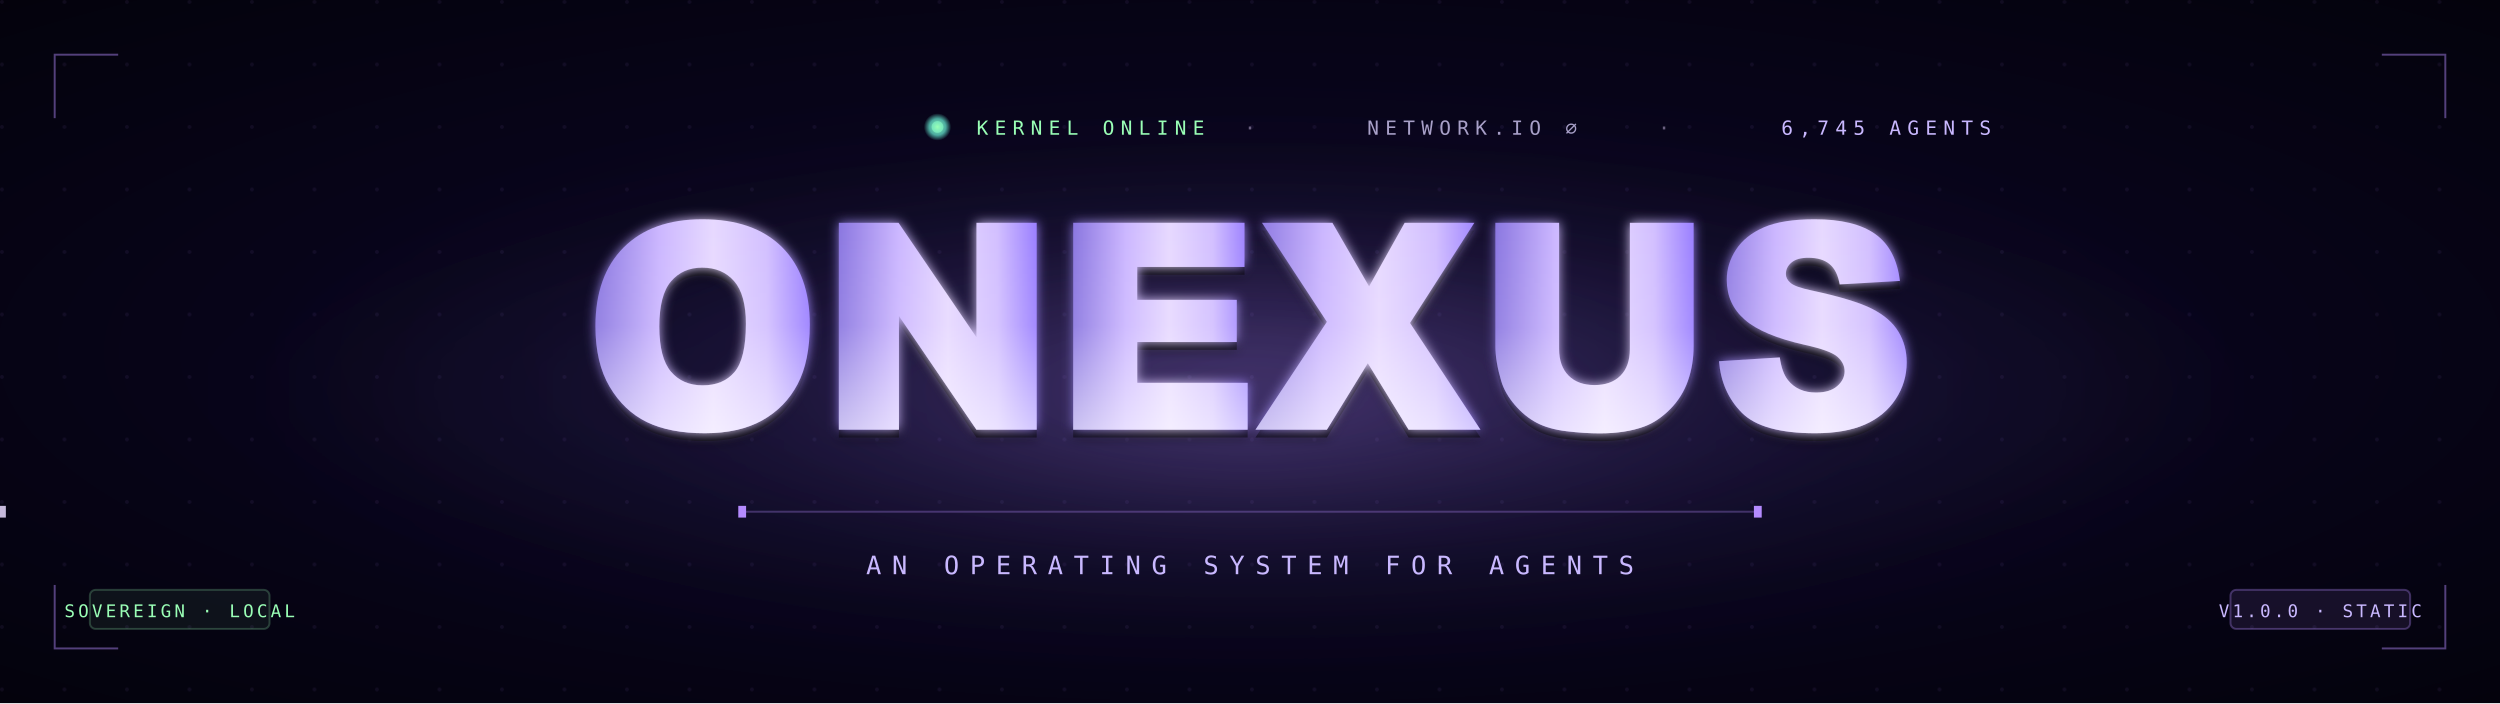
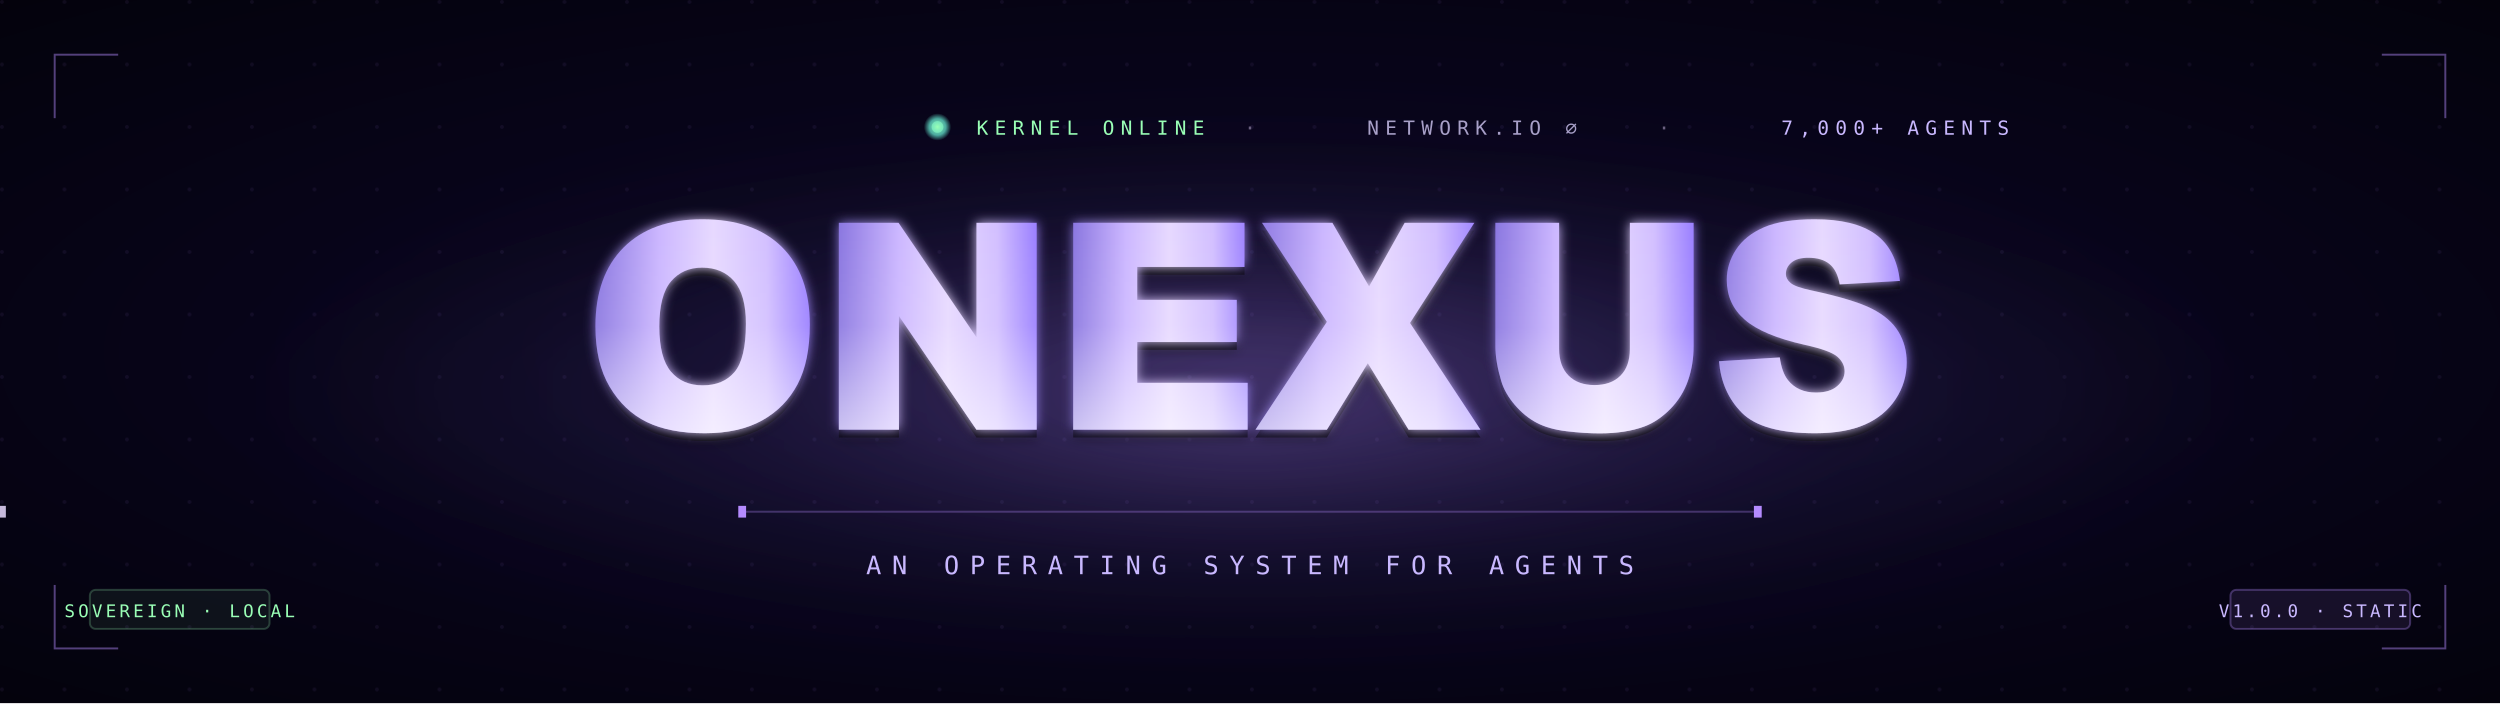
<svg xmlns="http://www.w3.org/2000/svg" viewBox="0 0 1280 360" role="img" aria-label="ONEXUS — the operating system for agents" preserveAspectRatio="xMidYMid meet">
  <defs>
    <radialGradient id="canvas" cx="50%" cy="50%" r="75%">
      <stop offset="0%" stop-color="#0c0820" />
      <stop offset="55%" stop-color="#070418" />
      <stop offset="100%" stop-color="#03020a" />
    </radialGradient>
    <linearGradient id="word" x1="0%" y1="0%" x2="100%" y2="0%">
      <stop offset="0%" stop-color="#8a76e0" />
      <stop offset="30%" stop-color="#cbb6ff" />
      <stop offset="55%" stop-color="#e7d9ff" />
      <stop offset="80%" stop-color="#d2bfff" />
      <stop offset="100%" stop-color="#9a7fff" />
    </linearGradient>
    <linearGradient id="top-hi" x1="50%" y1="0%" x2="50%" y2="100%">
      <stop offset="0%" stop-color="rgba(255,255,255,0.65)" />
      <stop offset="50%" stop-color="rgba(255,255,255,0.10)" />
      <stop offset="100%" stop-color="rgba(255,255,255,0)" />
    </linearGradient>
    <radialGradient id="halo" cx="50%" cy="50%" r="50%">
      <stop offset="0%" stop-color="rgba(180,139,255,0.45)" />
      <stop offset="55%" stop-color="rgba(122, 95,212,0.13)" />
      <stop offset="100%" stop-color="rgba(122, 95,212,0)" />
    </radialGradient>
    <filter id="halo-blur" x="-20%" y="-20%" width="140%" height="140%">
      <feGaussianBlur stdDeviation="30" />
    </filter>
    <filter id="word-glow" x="-10%" y="-30%" width="120%" height="160%">
      <feGaussianBlur stdDeviation="3" result="b" />
      <feMerge>
        <feMergeNode in="b" />
        <feMergeNode in="SourceGraphic" />
      </feMerge>
    </filter>
    <radialGradient id="pulse" cx="50%" cy="50%" r="50%">
      <stop offset="0%" stop-color="#9affb6" stop-opacity="1" />
      <stop offset="60%" stop-color="#5cd4c0" stop-opacity="0.8" />
      <stop offset="100%" stop-color="#5cd4c0" stop-opacity="0" />
    </radialGradient>
    <pattern id="dots" x="0" y="0" width="32" height="32" patternUnits="userSpaceOnUse">
      <circle cx="1" cy="1" r="1" fill="rgba(180,139,255,0.07)" />
    </pattern>
  </defs>
  <rect width="1280" height="360" fill="url(#canvas)" />
  <rect width="1280" height="360" fill="url(#dots)" />
  <ellipse cx="640" cy="200" rx="520" ry="120" fill="url(#halo)" filter="url(#halo-blur)" />
  <g stroke="rgba(180,139,255,0.45)" stroke-width="1" fill="none" stroke-linecap="square">
    <path d="M28 28 L28 60 M28 28 L60 28" />
    <path d="M1252 28 L1252 60 M1252 28 L1220 28" />
    <path d="M28 332 L28 300 M28 332 L60 332" />
    <path d="M1252 332 L1252 300 M1252 332 L1220 332" />
  </g>
  <g font-family="ui-monospace,'JetBrains Mono','SF Mono',Menlo,monospace" font-size="10" letter-spacing="0.32em">
    <circle cx="480" cy="65" r="3" fill="#9affb6" />
    <circle cx="480" cy="65" r="7" fill="url(#pulse)">
      <animate attributeName="r" values="5;9;5" dur="2.4s" repeatCount="indefinite" />
      <animate attributeName="opacity" values="0.9;0.2;0.9" dur="2.4s" repeatCount="indefinite" />
    </circle>
    <text x="500" y="69" text-anchor="start" fill="#9affb6">KERNEL ONLINE</text>
    <text x="640" y="69" text-anchor="middle" fill="#6b6080">·</text>
    <text x="700" y="69" text-anchor="start" fill="#a8a0c8">NETWORK.IO  ∅</text>
    <text x="852" y="69" text-anchor="middle" fill="#6b6080">·</text>
-     <text x="912" y="69" text-anchor="start" fill="#c9b8ff">6,745 AGENTS</text>
+     <text x="912" y="69" text-anchor="start" fill="#c9b8ff">7,000+ AGENTS</text>
  </g>
  <g fill="rgba(0,0,0,0.55)" transform="translate(0 4)" filter="url(#word-glow)">
    <g transform="translate(298.13 220.00) scale(0.072266 -0.072266)">
      <path d="M93 732Q93 1091 293.0 1291.0Q493 1491 850 1491Q1216 1491 1414.0 1294.5Q1612 1098 1612 744Q1612 487 1525.5 322.5Q1439 158 1275.5 66.5Q1112 -25 868 -25Q620 -25 457.5 54.0Q295 133 194.0 304.0Q93 475 93 732ZM546 730Q546 508 628.5 411.0Q711 314 853 314Q999 314 1079.0 409.0Q1159 504 1159 750Q1159 957 1075.5 1052.5Q992 1148 849 1148Q712 1148 629.0 1051.0Q546 954 546 730Z" />
    </g>
    <g transform="translate(418.42 220.00) scale(0.072266 -0.072266)">
      <path d="M153 1466H576L1128 655V1466H1555V0H1128L579 805V0H153Z" />
    </g>
    <g transform="translate(538.70 220.00) scale(0.072266 -0.072266)">
      <path d="M149 1466H1363V1153H603V920H1308V621H603V332H1385V0H149Z" />
    </g>
    <g transform="translate(642.58 220.00) scale(0.072266 -0.072266)">
      <path d="M49 1466H548L808 1015L1060 1466H1554L1098 756L1597 0H1088L799 471L509 0H3L509 764Z" />
    </g>
    <g transform="translate(754.70 220.00) scale(0.072266 -0.072266)">
      <path d="M1104 1466H1556V592Q1556 462 1515.5 346.5Q1475 231 1388.5 144.5Q1302 58 1207 23Q1075 -26 890 -26Q783 -26 656.5 -11.0Q530 4 445.0 48.5Q360 93 289.5 175.0Q219 257 193 344Q151 484 151 592V1466H603V571Q603 451 669.5 383.5Q736 316 854 316Q971 316 1037.5 382.5Q1104 449 1104 571Z" />
    </g>
    <g transform="translate(874.99 220.00) scale(0.072266 -0.072266)">
      <path d="M71 485 502 512Q516 407 559 352Q629 263 759 263Q856 263 908.5 308.5Q961 354 961 414Q961 471 911 516Q861 561 679 601Q381 668 254 779Q126 890 126 1062Q126 1175 191.5 1275.5Q257 1376 388.5 1433.5Q520 1491 749 1491Q1030 1491 1177.5 1386.5Q1325 1282 1353 1054L926 1029Q909 1128 854.5 1173.0Q800 1218 704 1218Q625 1218 585.0 1184.5Q545 1151 545 1103Q545 1068 578 1040Q610 1011 730 986Q1027 922 1155.5 856.5Q1284 791 1342.5 694.0Q1401 597 1401 477Q1401 336 1323.0 217.0Q1245 98 1105.0 36.5Q965 -25 752 -25Q378 -25 234.0 119.0Q90 263 71 485Z" />
    </g>
  </g>
  <g fill="url(#word)" filter="url(#word-glow)">
    <g transform="translate(298.13 220.00) scale(0.072266 -0.072266)">
      <path d="M93 732Q93 1091 293.0 1291.0Q493 1491 850 1491Q1216 1491 1414.0 1294.5Q1612 1098 1612 744Q1612 487 1525.5 322.5Q1439 158 1275.5 66.5Q1112 -25 868 -25Q620 -25 457.5 54.0Q295 133 194.0 304.0Q93 475 93 732ZM546 730Q546 508 628.5 411.0Q711 314 853 314Q999 314 1079.0 409.0Q1159 504 1159 750Q1159 957 1075.5 1052.5Q992 1148 849 1148Q712 1148 629.0 1051.0Q546 954 546 730Z" />
    </g>
    <g transform="translate(418.42 220.00) scale(0.072266 -0.072266)">
      <path d="M153 1466H576L1128 655V1466H1555V0H1128L579 805V0H153Z" />
    </g>
    <g transform="translate(538.70 220.00) scale(0.072266 -0.072266)">
      <path d="M149 1466H1363V1153H603V920H1308V621H603V332H1385V0H149Z" />
    </g>
    <g transform="translate(642.58 220.00) scale(0.072266 -0.072266)">
      <path d="M49 1466H548L808 1015L1060 1466H1554L1098 756L1597 0H1088L799 471L509 0H3L509 764Z" />
    </g>
    <g transform="translate(754.70 220.00) scale(0.072266 -0.072266)">
      <path d="M1104 1466H1556V592Q1556 462 1515.5 346.5Q1475 231 1388.5 144.5Q1302 58 1207 23Q1075 -26 890 -26Q783 -26 656.5 -11.0Q530 4 445.0 48.5Q360 93 289.5 175.0Q219 257 193 344Q151 484 151 592V1466H603V571Q603 451 669.5 383.5Q736 316 854 316Q971 316 1037.5 382.5Q1104 449 1104 571Z" />
    </g>
    <g transform="translate(874.99 220.00) scale(0.072266 -0.072266)">
      <path d="M71 485 502 512Q516 407 559 352Q629 263 759 263Q856 263 908.5 308.5Q961 354 961 414Q961 471 911 516Q861 561 679 601Q381 668 254 779Q126 890 126 1062Q126 1175 191.5 1275.5Q257 1376 388.5 1433.5Q520 1491 749 1491Q1030 1491 1177.5 1386.5Q1325 1282 1353 1054L926 1029Q909 1128 854.5 1173.0Q800 1218 704 1218Q625 1218 585.0 1184.5Q545 1151 545 1103Q545 1068 578 1040Q610 1011 730 986Q1027 922 1155.5 856.5Q1284 791 1342.5 694.0Q1401 597 1401 477Q1401 336 1323.0 217.0Q1245 98 1105.0 36.5Q965 -25 752 -25Q378 -25 234.0 119.0Q90 263 71 485Z" />
    </g>
  </g>
  <g fill="url(#top-hi)" style="mix-blend-mode:screen" opacity="0.85">
    <g transform="translate(298.13 220.00) scale(0.072266 -0.072266)">
      <path d="M93 732Q93 1091 293.0 1291.0Q493 1491 850 1491Q1216 1491 1414.0 1294.5Q1612 1098 1612 744Q1612 487 1525.5 322.5Q1439 158 1275.5 66.5Q1112 -25 868 -25Q620 -25 457.5 54.0Q295 133 194.0 304.0Q93 475 93 732ZM546 730Q546 508 628.5 411.0Q711 314 853 314Q999 314 1079.0 409.0Q1159 504 1159 750Q1159 957 1075.5 1052.5Q992 1148 849 1148Q712 1148 629.0 1051.0Q546 954 546 730Z" />
    </g>
    <g transform="translate(418.42 220.00) scale(0.072266 -0.072266)">
      <path d="M153 1466H576L1128 655V1466H1555V0H1128L579 805V0H153Z" />
    </g>
    <g transform="translate(538.70 220.00) scale(0.072266 -0.072266)">
      <path d="M149 1466H1363V1153H603V920H1308V621H603V332H1385V0H149Z" />
    </g>
    <g transform="translate(642.58 220.00) scale(0.072266 -0.072266)">
      <path d="M49 1466H548L808 1015L1060 1466H1554L1098 756L1597 0H1088L799 471L509 0H3L509 764Z" />
    </g>
    <g transform="translate(754.70 220.00) scale(0.072266 -0.072266)">
      <path d="M1104 1466H1556V592Q1556 462 1515.5 346.5Q1475 231 1388.5 144.5Q1302 58 1207 23Q1075 -26 890 -26Q783 -26 656.5 -11.0Q530 4 445.0 48.5Q360 93 289.5 175.0Q219 257 193 344Q151 484 151 592V1466H603V571Q603 451 669.5 383.5Q736 316 854 316Q971 316 1037.5 382.5Q1104 449 1104 571Z" />
    </g>
    <g transform="translate(874.99 220.00) scale(0.072266 -0.072266)">
      <path d="M71 485 502 512Q516 407 559 352Q629 263 759 263Q856 263 908.5 308.5Q961 354 961 414Q961 471 911 516Q861 561 679 601Q381 668 254 779Q126 890 126 1062Q126 1175 191.5 1275.5Q257 1376 388.5 1433.5Q520 1491 749 1491Q1030 1491 1177.5 1386.5Q1325 1282 1353 1054L926 1029Q909 1128 854.5 1173.0Q800 1218 704 1218Q625 1218 585.0 1184.5Q545 1151 545 1103Q545 1068 578 1040Q610 1011 730 986Q1027 922 1155.5 856.5Q1284 791 1342.5 694.0Q1401 597 1401 477Q1401 336 1323.0 217.0Q1245 98 1105.0 36.5Q965 -25 752 -25Q378 -25 234.0 119.0Q90 263 71 485Z" />
    </g>
  </g>
  <g>
    <line x1="380" y1="262" x2="900" y2="262" stroke="rgba(180,139,255,0.30)" stroke-width="1" />
    <rect x="378" y="259" width="4" height="6" fill="#b48bff" />
    <rect x="898" y="259" width="4" height="6" fill="#b48bff" />
    <rect x="0" y="259" width="3" height="6" fill="#e7d9ff" opacity="0.85">
      <animate attributeName="x" values="380;896;380" dur="6s" repeatCount="indefinite" />
    </rect>
  </g>
  <text x="640" y="294" text-anchor="middle" font-family="ui-monospace,'JetBrains Mono','SF Mono',Menlo,monospace" font-size="13" letter-spacing="0.42em" fill="#c9b8ff" font-weight="500">AN OPERATING SYSTEM FOR AGENTS</text>
  <g transform="translate(1188 314)" font-family="ui-monospace,'JetBrains Mono','SF Mono',Menlo,monospace" font-size="9" letter-spacing="0.18em">
    <rect x="-46" y="-12" width="92" height="20" rx="3" fill="rgba(180,139,255,0.10)" stroke="rgba(180,139,255,0.32)" />
    <text x="0" y="2" text-anchor="middle" fill="#c9b8ff">V1.0.0 · STATIC</text>
  </g>
  <g transform="translate(92 314)" font-family="ui-monospace,'JetBrains Mono','SF Mono',Menlo,monospace" font-size="9" letter-spacing="0.18em">
    <rect x="-46" y="-12" width="92" height="20" rx="3" fill="rgba(154,255,182,0.06)" stroke="rgba(154,255,182,0.22)" />
    <text x="0" y="2" text-anchor="middle" fill="#9affb6">SOVEREIGN · LOCAL</text>
  </g>
</svg>
